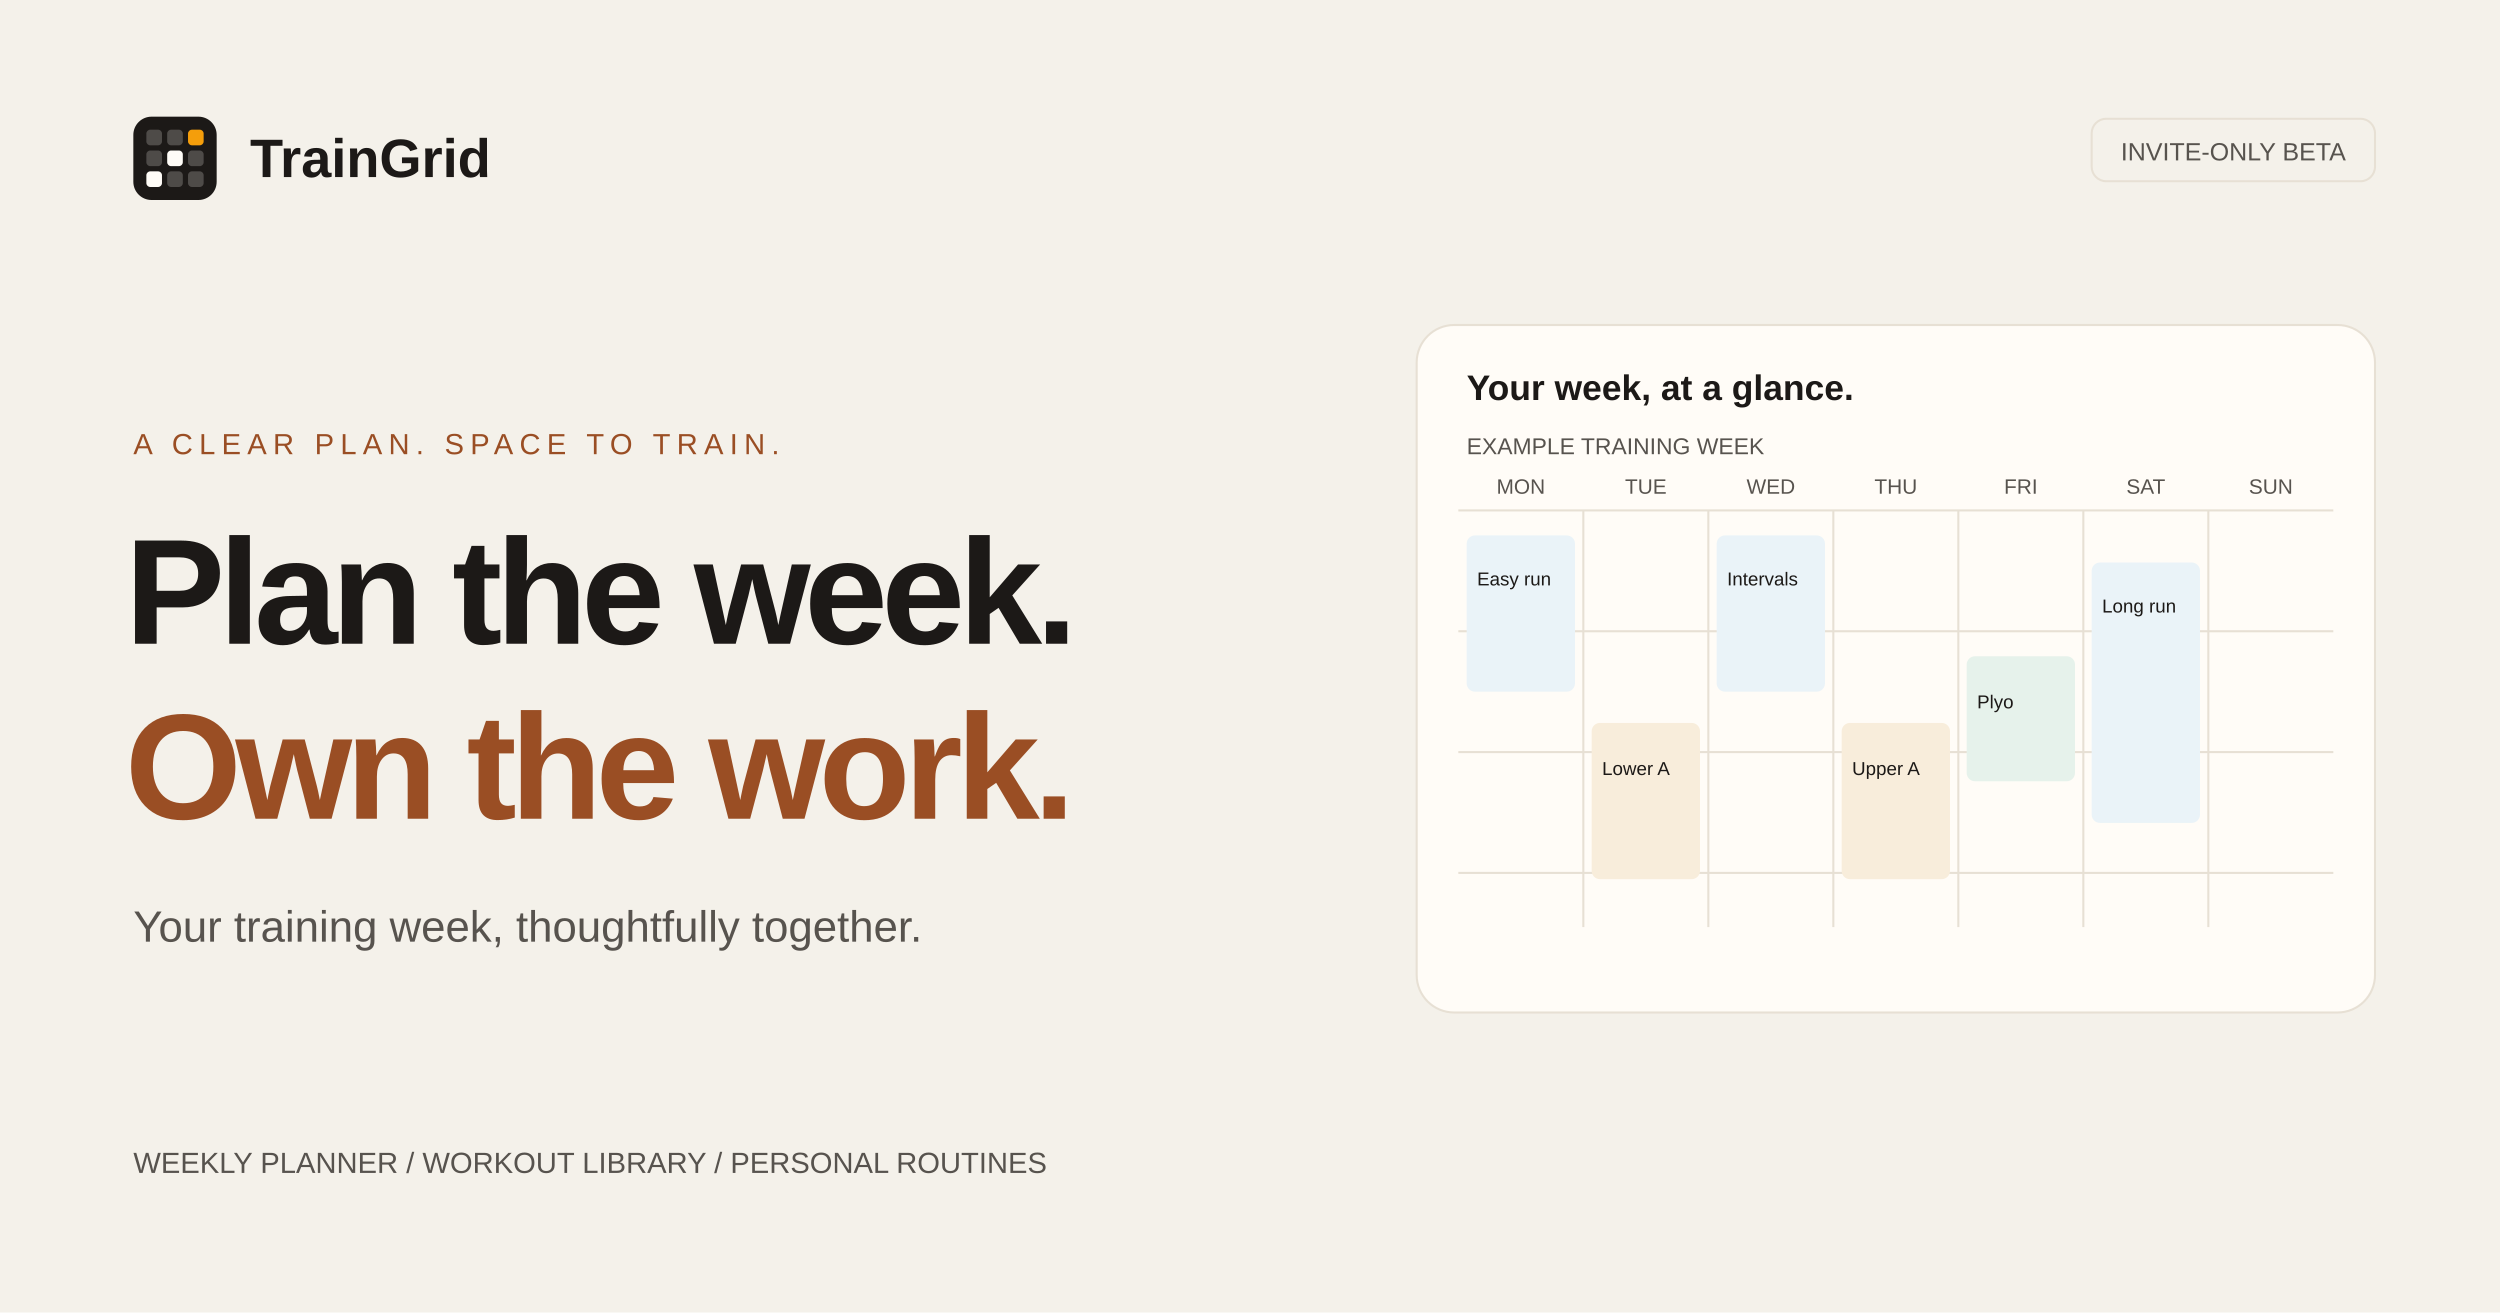
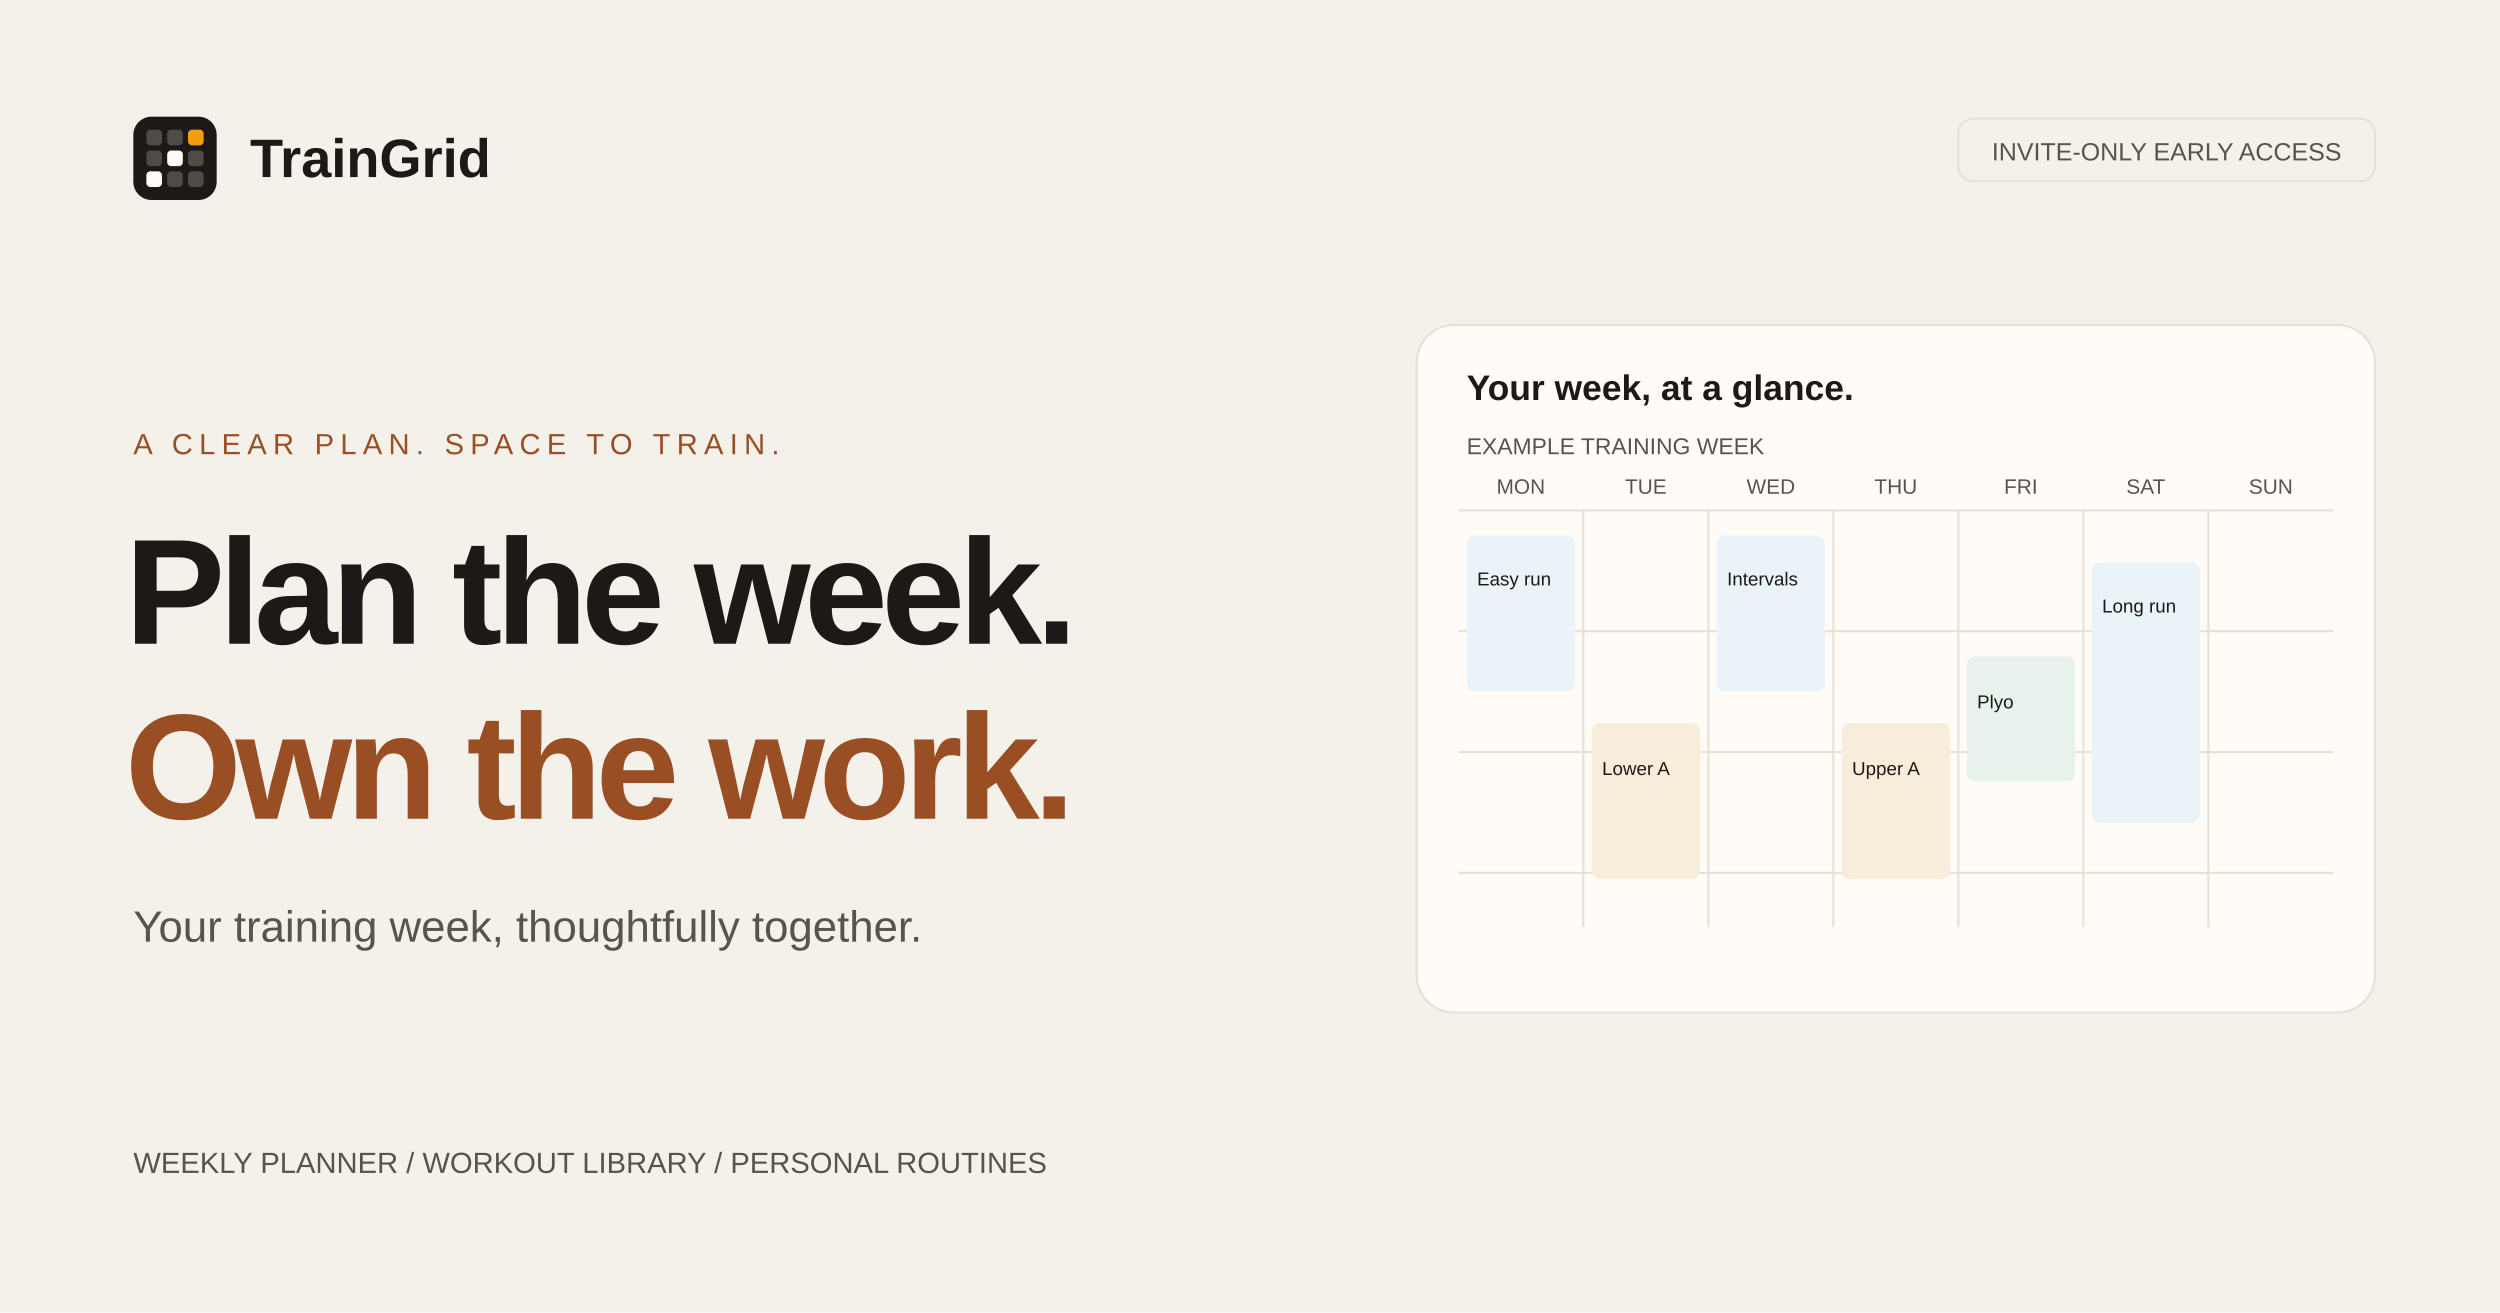
<svg xmlns="http://www.w3.org/2000/svg" width="1200" height="630" viewBox="0 0 1200 630">
  <rect width="1200" height="630" fill="#f4f1ea" />
  <svg viewBox="0 0 32 32" x="64" y="56" width="40" height="40">
    <rect width="32" height="32" rx="7" fill="#1c1917" />
    <rect x="5" y="5" width="6" height="6" rx="1.5" fill="#fffcf7" fill-opacity="0.22" />
    <rect x="13" y="5" width="6" height="6" rx="1.5" fill="#fffcf7" fill-opacity="0.22" />
    <rect x="21" y="5" width="6" height="6" rx="1.5" fill="#f59e0b" />
    <rect x="5" y="13" width="6" height="6" rx="1.5" fill="#fffcf7" fill-opacity="0.22" />
    <rect x="13" y="13" width="6" height="6" rx="1.5" fill="#fffcf7" />
    <rect x="21" y="13" width="6" height="6" rx="1.5" fill="#fffcf7" fill-opacity="0.22" />
    <rect x="5" y="21" width="6" height="6" rx="1.5" fill="#fffcf7" />
    <rect x="13" y="21" width="6" height="6" rx="1.5" fill="#fffcf7" fill-opacity="0.22" />
    <rect x="21" y="21" width="6" height="6" rx="1.5" fill="#fffcf7" fill-opacity="0.22" />
  </svg>
  <text x="120" y="85" fill="#1c1917" font-family="Arial,sans-serif" font-size="26" font-weight="700">TrainGrid</text>
  <text x="64" y="218" fill="#9a4e24" font-family="Arial,sans-serif" font-size="14" letter-spacing="3">A CLEAR PLAN. SPACE TO TRAIN.</text>
  <text x="60" y="309" fill="#1c1917" font-family="Arial,sans-serif" font-size="72" font-weight="700" letter-spacing="-3">Plan the week.</text>
  <text x="60" y="393" fill="#9a4e24" font-family="Arial,sans-serif" font-size="72" font-weight="700" letter-spacing="-3">Own the work.</text>
  <text x="64" y="452" fill="#57534e" font-family="Arial,sans-serif" font-size="21">Your training week, thoughtfully together.</text>
  <text x="64" y="563" fill="#57534e" font-family="Arial,sans-serif" font-size="14">WEEKLY PLANNER  /  WORKOUT LIBRARY  /  PERSONAL ROUTINES</text>
  <rect x="680" y="156" width="460" height="330" rx="18" fill="#fffcf7" stroke="#e7e0d4" />
  <text x="704" y="192" fill="#1c1917" font-family="Arial,sans-serif" font-size="17" font-weight="700">Your week, at a glance.</text>
  <text x="704" y="218" fill="#57534e" font-family="Arial,sans-serif" font-size="11">EXAMPLE TRAINING WEEK</text>
  <g stroke="#e7e0d4">
    <path d="M700 245h420M700 303h420M700 361h420M700 419h420M760 245v200M820 245v200M880 245v200M940 245v200M1000 245v200M1060 245v200" />
  </g>
  <g font-family="Arial,sans-serif" font-size="10" fill="#57534e" text-anchor="middle">
    <text x="730" y="237">MON</text>
    <text x="790" y="237">TUE</text>
    <text x="850" y="237">WED</text>
    <text x="910" y="237">THU</text>
    <text x="970" y="237">FRI</text>
    <text x="1030" y="237">SAT</text>
    <text x="1090" y="237">SUN</text>
  </g>
  <g fill="#eaf3f8">
    <rect x="704" y="257" width="52" height="75" rx="4" />
    <rect x="824" y="257" width="52" height="75" rx="4" />
    <rect x="1004" y="270" width="52" height="125" rx="4" />
  </g>
  <g fill="#f8eddb">
    <rect x="764" y="347" width="52" height="75" rx="4" />
    <rect x="884" y="347" width="52" height="75" rx="4" />
  </g>
  <rect x="944" y="315" width="52" height="60" rx="4" fill="#e6f2eb" />
  <g font-family="Arial,sans-serif" fill="#1c1917" font-size="9">
    <text x="709" y="281">Easy run</text>
    <text x="829" y="281">Intervals</text>
    <text x="769" y="372">Lower A</text>
    <text x="889" y="372">Upper A</text>
    <text x="949" y="340">Plyo</text>
    <text x="1009" y="294">Long run</text>
  </g>
-   <rect x="1004" y="57" width="136" height="30" rx="7" fill="none" stroke="#e7e0d4" />
-   <text x="1072" y="77" text-anchor="middle" font-family="Arial,sans-serif" font-size="12" fill="#57534e">INVITE-ONLY BETA</text>
+   <rect x="940" y="57" width="200" height="30" rx="7" fill="none" stroke="#e7e0d4" />
+   <text x="1040" y="77" text-anchor="middle" font-family="Arial,sans-serif" font-size="12" fill="#57534e">INVITE-ONLY EARLY ACCESS</text>
</svg>
